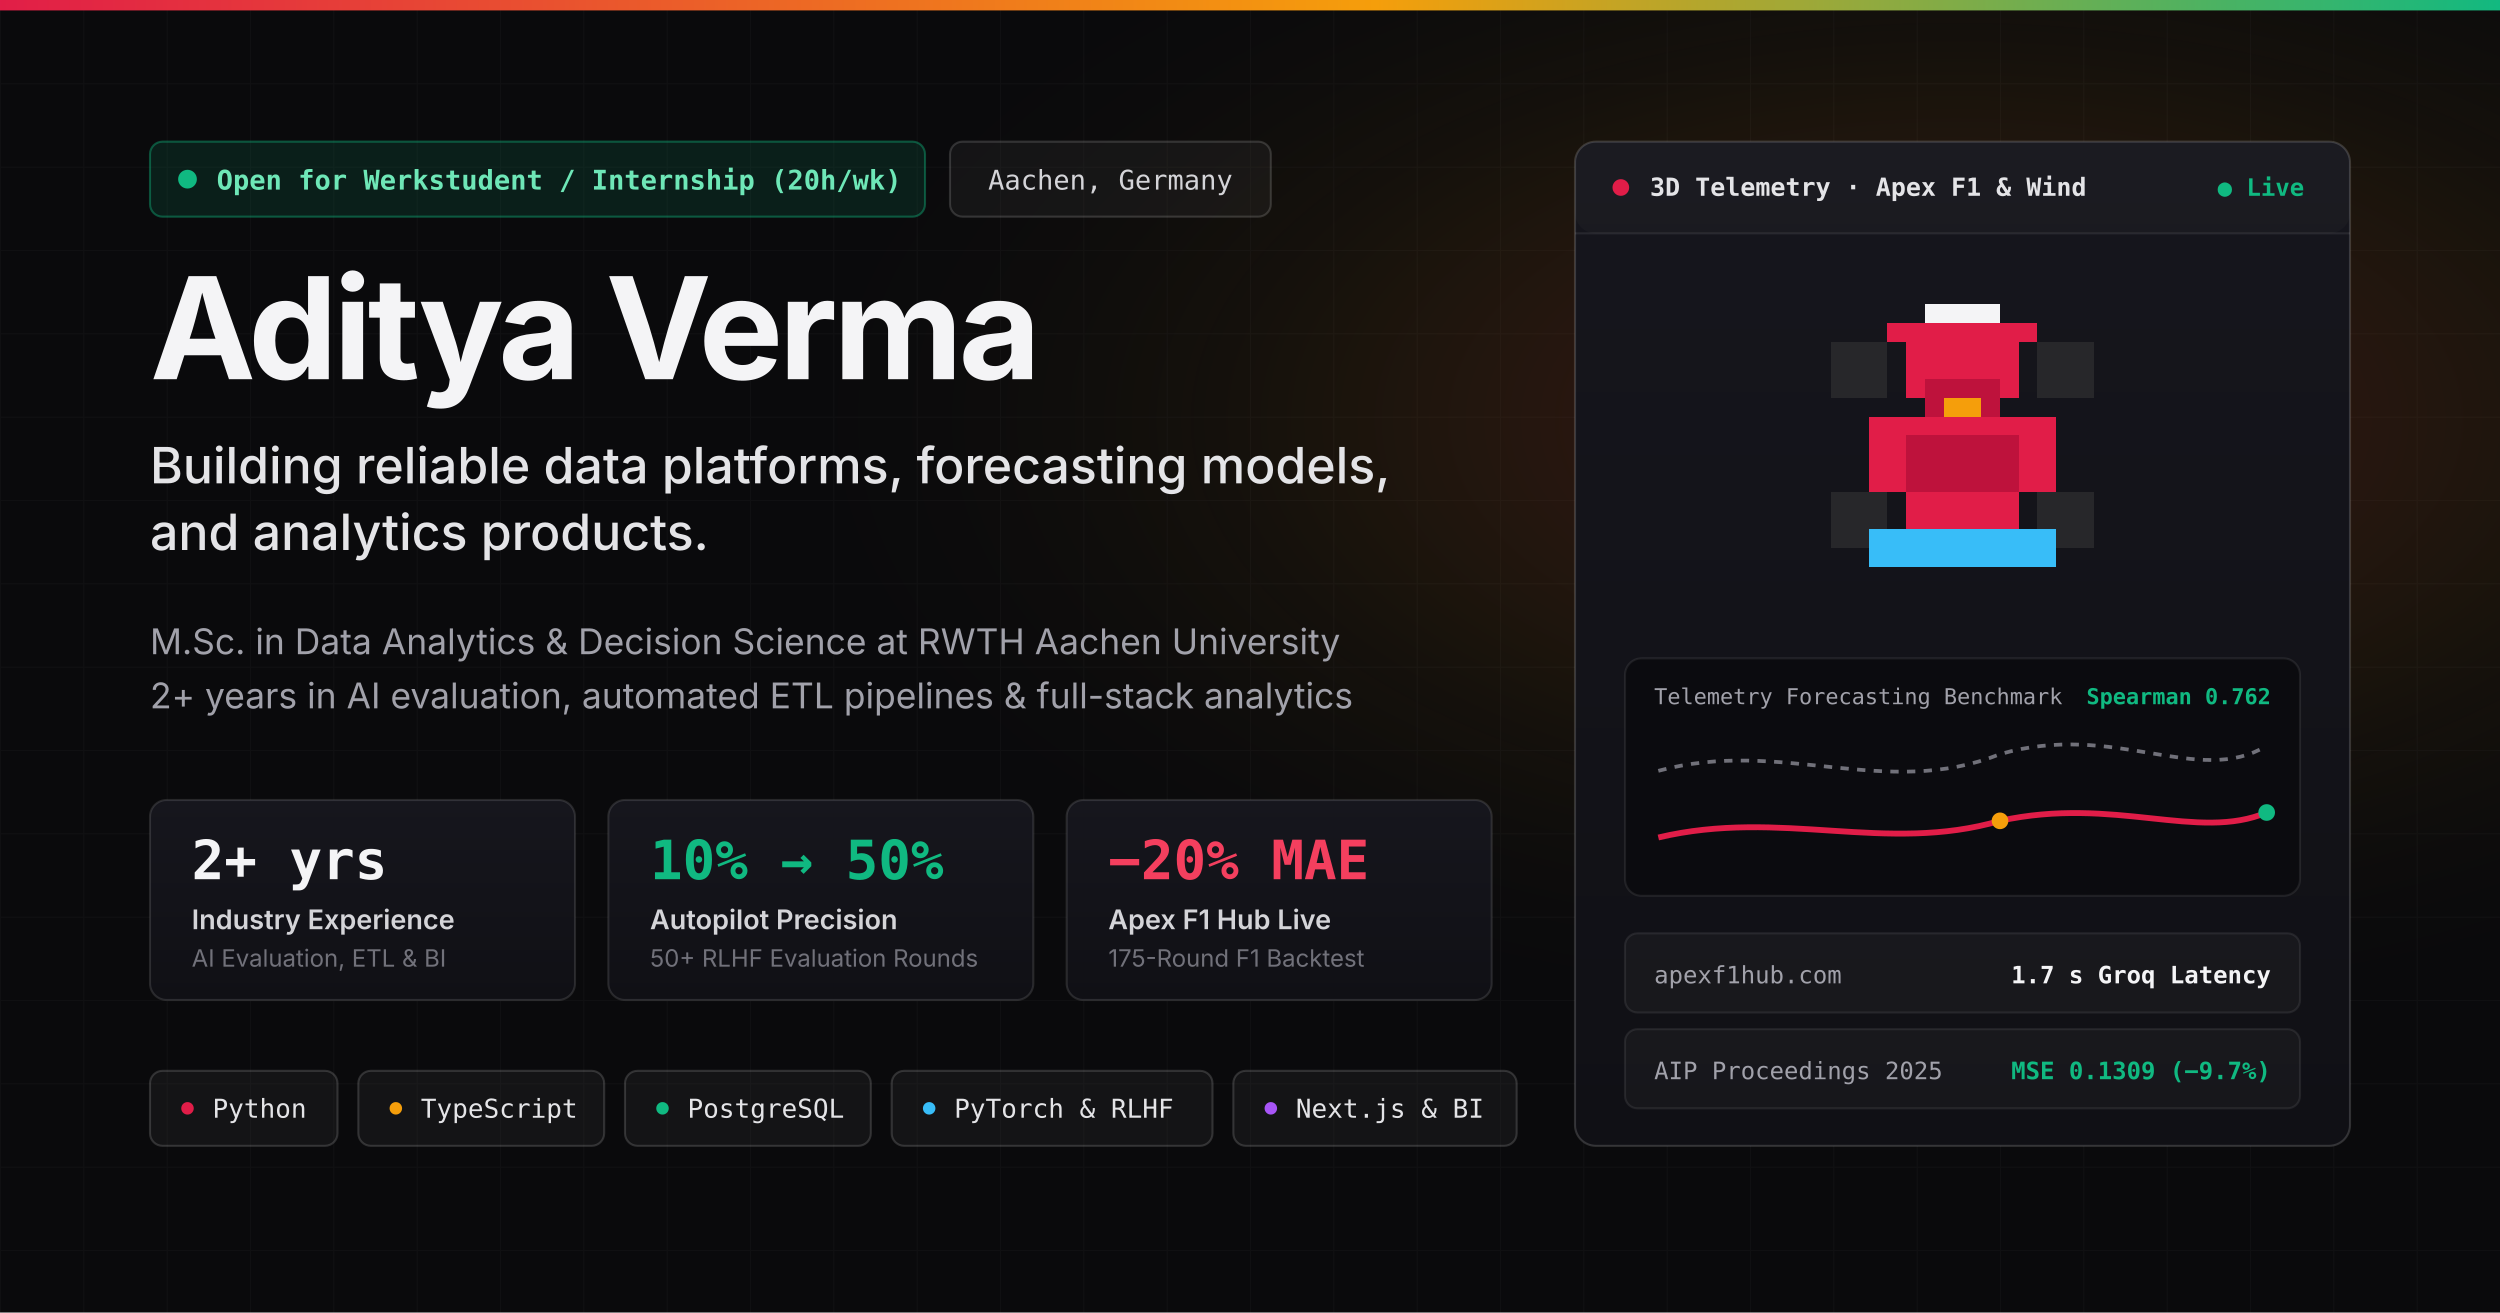
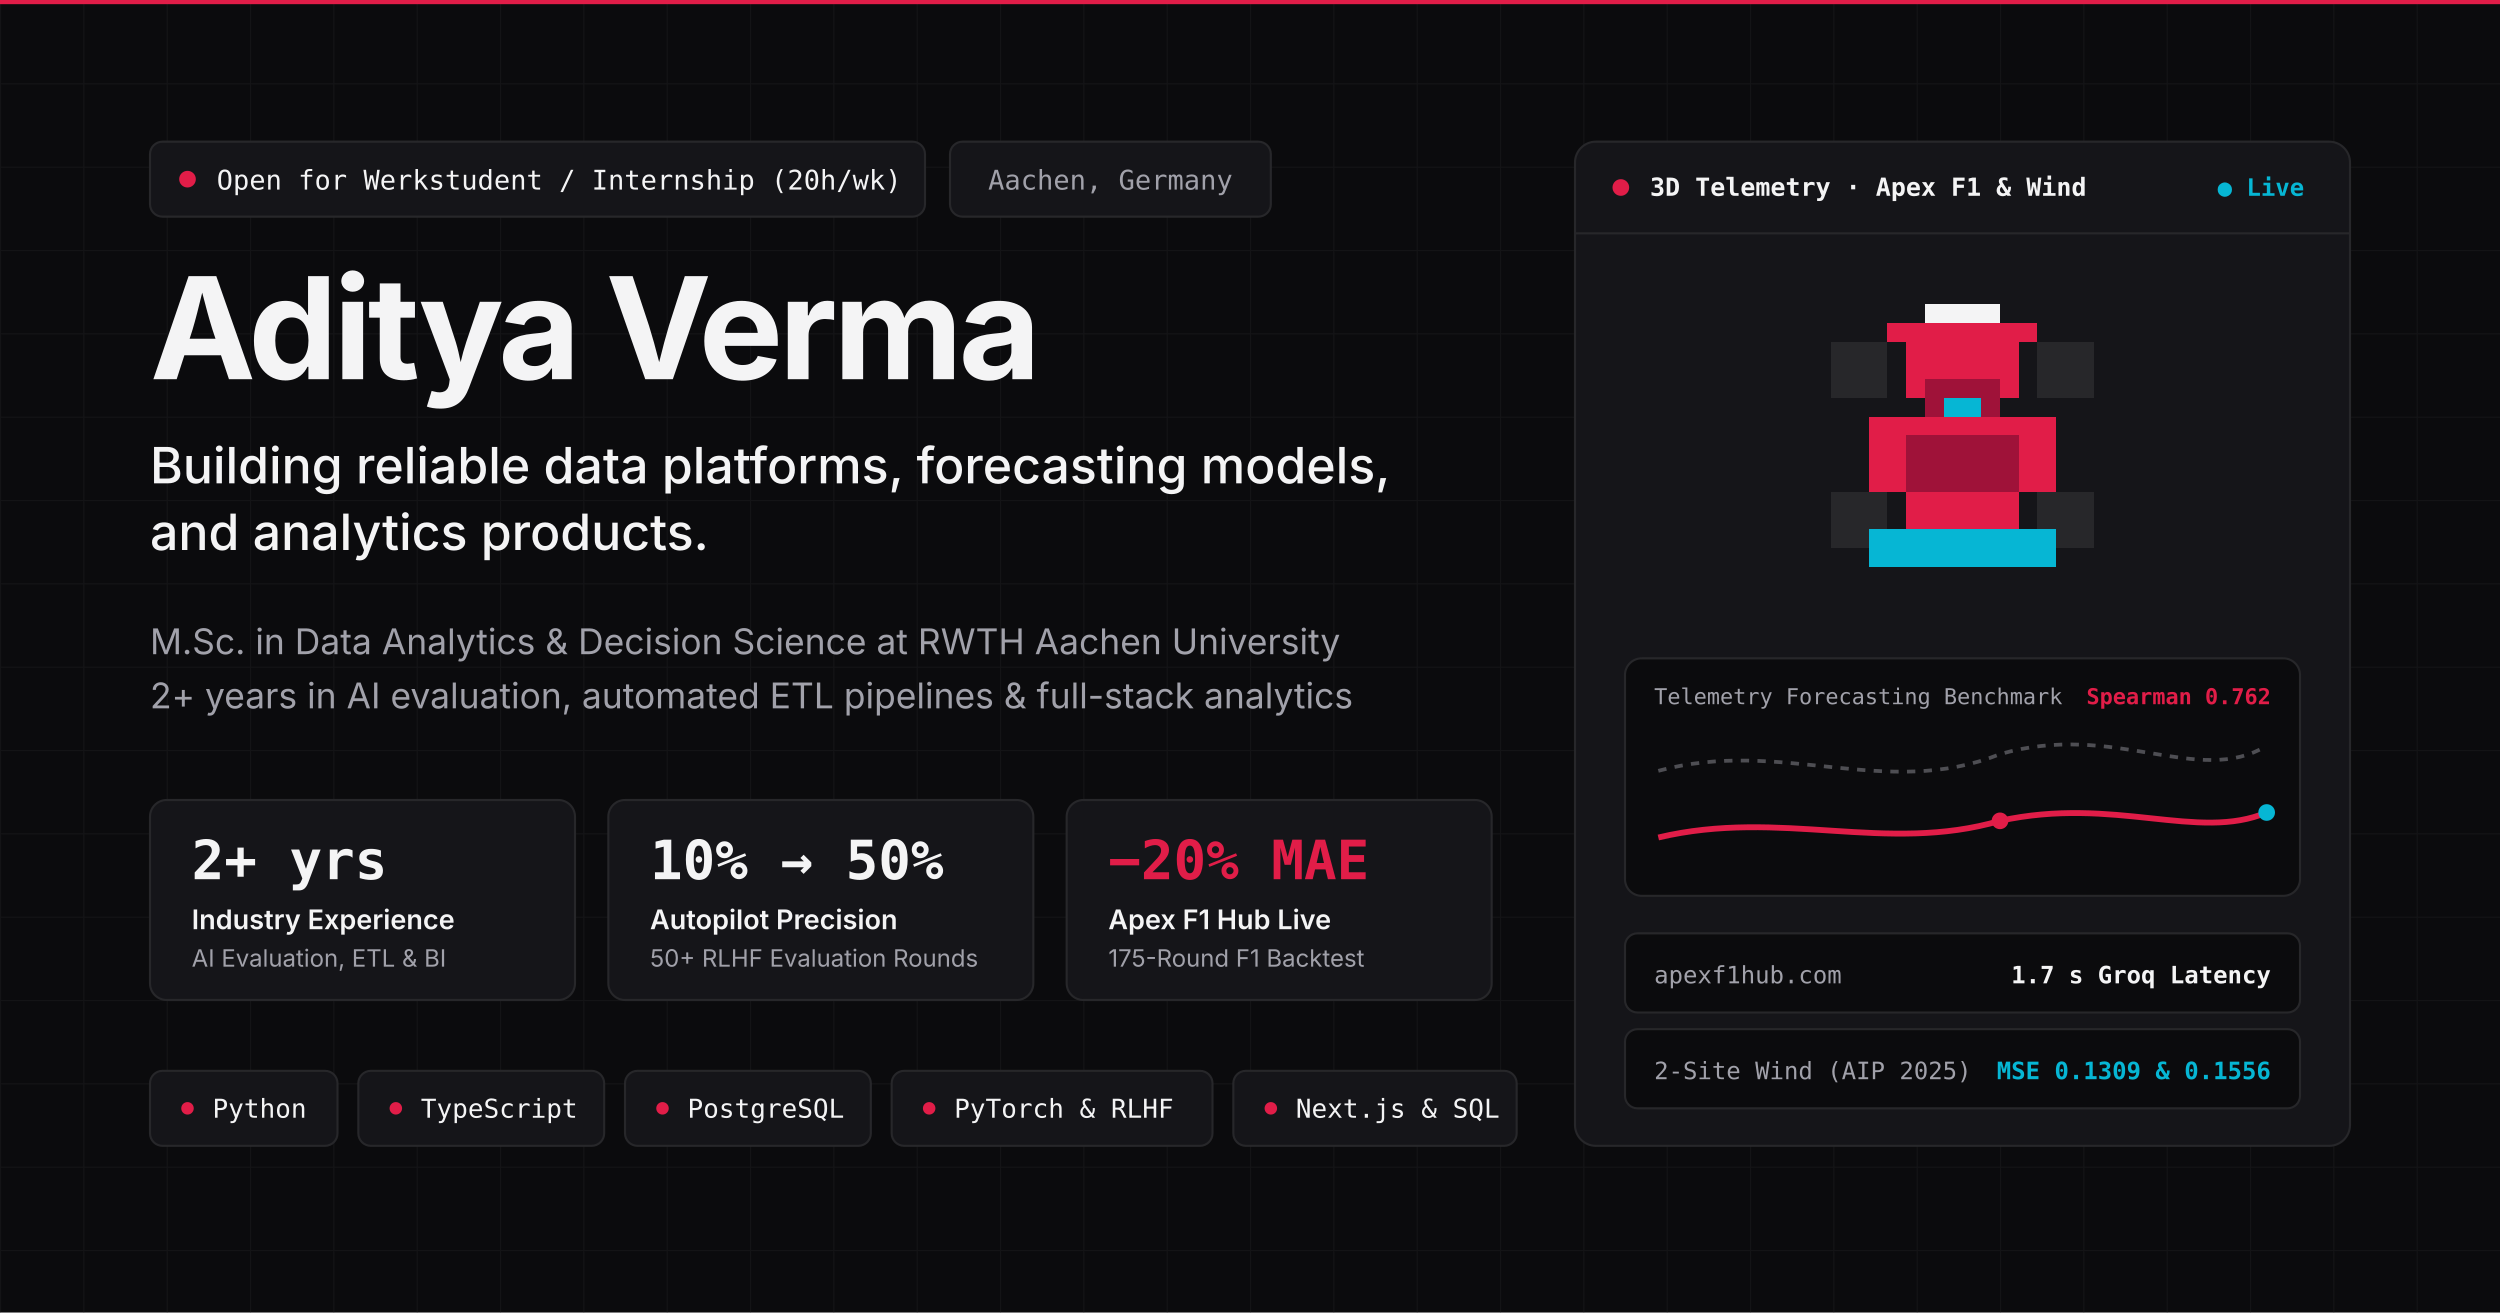
<svg xmlns="http://www.w3.org/2000/svg" width="1200" height="630" viewBox="0 0 1200 630">
  <defs>
-     <radialGradient id="glowRed" cx="78%" cy="32%" r="48%">
-       <stop offset="0%" stop-color="#e11d48" stop-opacity="0.22" />
-       <stop offset="55%" stop-color="#f59e0b" stop-opacity="0.06" />
-       <stop offset="100%" stop-color="#0a0a0c" stop-opacity="0" />
-     </radialGradient>
-     <linearGradient id="topBar" x1="0%" y1="0%" x2="100%" y2="0%">
-       <stop offset="0%" stop-color="#e11d48" />
-       <stop offset="55%" stop-color="#f59e0b" />
-       <stop offset="100%" stop-color="#10b981" />
-     </linearGradient>
-     <linearGradient id="cardGrad" x1="0%" y1="0%" x2="0%" y2="100%">
-       <stop offset="0%" stop-color="#16161d" />
-       <stop offset="100%" stop-color="#101015" />
-     </linearGradient>
    <pattern id="grid" width="40" height="40" patternUnits="userSpaceOnUse">
-       <path d="M 40 0 L 0 0 0 40" fill="none" stroke="#ffffff" stroke-opacity="0.025" stroke-width="1" />
+       <path d="M 40 0 L 0 0 0 40" fill="none" stroke="#27272A" stroke-opacity="0.35" stroke-width="1" />
    </pattern>
  </defs>
-   <rect width="1200" height="630" fill="#0a0a0c" />
+   <rect width="1200" height="630" fill="#0B0B0D" />
  <rect width="1200" height="630" fill="url(#grid)" />
-   <rect width="1200" height="630" fill="url(#glowRed)" />
-   <rect x="0" y="0" width="1200" height="5" fill="url(#topBar)" />
+   <rect x="0" y="0" width="1200" height="2" fill="#E11D48" />
  <g transform="translate(72, 68)">
-     <rect x="0" y="0" width="372" height="36" rx="6" fill="#10b981" fill-opacity="0.12" stroke="#10b981" stroke-opacity="0.4" />
-     <circle cx="18" cy="18" r="4.5" fill="#10b981" />
-     <text x="32" y="23" fill="#6ee7b7" font-family="'JetBrains Mono', 'SFMono-Regular', Menlo, monospace" font-size="13" font-weight="600">
+     <rect x="0" y="0" width="372" height="36" rx="6" fill="#151519" stroke="#27272A" stroke-width="1" />
+     <circle cx="18" cy="18" r="4" fill="#E11D48" />
+     <text x="32" y="23" fill="#F4F4F5" font-family="'JetBrains Mono', 'SFMono-Regular', Menlo, monospace" font-size="13" font-weight="500">
      Open for Werkstudent / Internship (20h/wk)
    </text>
-     <rect x="384" y="0" width="154" height="36" rx="6" fill="#ffffff" fill-opacity="0.04" stroke="#ffffff" stroke-opacity="0.15" />
-     <text x="461" y="23" text-anchor="middle" fill="#d4d4d8" font-family="'JetBrains Mono', 'SFMono-Regular', Menlo, monospace" font-size="13" font-weight="500">
+     <rect x="384" y="0" width="154" height="36" rx="6" fill="#151519" stroke="#27272A" stroke-width="1" />
+     <text x="461" y="23" text-anchor="middle" fill="#A1A1AA" font-family="'JetBrains Mono', 'SFMono-Regular', Menlo, monospace" font-size="13" font-weight="500">
      Aachen, Germany
    </text>
  </g>
-   <text x="72" y="182" fill="#f4f4f6" font-family="'Space Grotesk', -apple-system, BlinkMacSystemFont, 'Segoe UI', sans-serif" font-size="68" font-weight="700" letter-spacing="-2">
+   <text x="72" y="182" fill="#F4F4F5" font-family="'Space Grotesk', -apple-system, BlinkMacSystemFont, 'Segoe UI', sans-serif" font-size="68" font-weight="700" letter-spacing="-2">
    Aditya Verma
  </text>
-   <text x="72" y="232" fill="#e4e4e7" font-family="'Space Grotesk', -apple-system, BlinkMacSystemFont, 'Segoe UI', sans-serif" font-size="24" font-weight="500">
+   <text x="72" y="232" fill="#F4F4F5" font-family="'Space Grotesk', -apple-system, BlinkMacSystemFont, 'Segoe UI', sans-serif" font-size="24" font-weight="500">
    Building reliable data platforms, forecasting models,
  </text>
-   <text x="72" y="264" fill="#e4e4e7" font-family="'Space Grotesk', -apple-system, BlinkMacSystemFont, 'Segoe UI', sans-serif" font-size="24" font-weight="500">
+   <text x="72" y="264" fill="#F4F4F5" font-family="'Space Grotesk', -apple-system, BlinkMacSystemFont, 'Segoe UI', sans-serif" font-size="24" font-weight="500">
    and analytics products.
  </text>
-   <text x="72" y="314" fill="#a1a1aa" font-family="'Inter', -apple-system, BlinkMacSystemFont, 'Segoe UI', sans-serif" font-size="17" font-weight="400">
+   <text x="72" y="314" fill="#A1A1AA" font-family="'Inter', -apple-system, BlinkMacSystemFont, 'Segoe UI', sans-serif" font-size="17" font-weight="400">
    M.Sc. in Data Analytics &amp; Decision Science at RWTH Aachen University
  </text>
-   <text x="72" y="340" fill="#a1a1aa" font-family="'Inter', -apple-system, BlinkMacSystemFont, 'Segoe UI', sans-serif" font-size="17" font-weight="400">
+   <text x="72" y="340" fill="#A1A1AA" font-family="'Inter', -apple-system, BlinkMacSystemFont, 'Segoe UI', sans-serif" font-size="17" font-weight="400">
    2+ years in AI evaluation, automated ETL pipelines &amp; full-stack analytics
  </text>
  <g transform="translate(72, 384)">
-     <rect x="0" y="0" width="204" height="96" rx="8" fill="url(#cardGrad)" stroke="#ffffff" stroke-opacity="0.12" />
-     <text x="20" y="38" fill="#f4f4f6" font-family="'JetBrains Mono', Menlo, monospace" font-size="26" font-weight="700">2+ yrs</text>
-     <text x="20" y="62" fill="#d4d4d8" font-family="'Inter', sans-serif" font-size="13" font-weight="600">Industry Experience</text>
-     <text x="20" y="80" fill="#71717a" font-family="'Inter', sans-serif" font-size="11.5">AI Evaluation, ETL &amp; BI</text>
-     <rect x="220" y="0" width="204" height="96" rx="8" fill="url(#cardGrad)" stroke="#ffffff" stroke-opacity="0.12" />
-     <text x="240" y="38" fill="#10b981" font-family="'JetBrains Mono', Menlo, monospace" font-size="26" font-weight="700">10% → 50%</text>
-     <text x="240" y="62" fill="#d4d4d8" font-family="'Inter', sans-serif" font-size="13" font-weight="600">Autopilot Precision</text>
-     <text x="240" y="80" fill="#71717a" font-family="'Inter', sans-serif" font-size="11.5">50+ RLHF Evaluation Rounds</text>
-     <rect x="440" y="0" width="204" height="96" rx="8" fill="url(#cardGrad)" stroke="#ffffff" stroke-opacity="0.12" />
-     <text x="460" y="38" fill="#f43f5e" font-family="'JetBrains Mono', Menlo, monospace" font-size="26" font-weight="700">−20% MAE</text>
-     <text x="460" y="62" fill="#d4d4d8" font-family="'Inter', sans-serif" font-size="13" font-weight="600">Apex F1 Hub Live</text>
-     <text x="460" y="80" fill="#71717a" font-family="'Inter', sans-serif" font-size="11.5">175-Round F1 Backtest</text>
+     <rect x="0" y="0" width="204" height="96" rx="8" fill="#151519" stroke="#27272A" stroke-width="1" />
+     <text x="20" y="38" fill="#F4F4F5" font-family="'JetBrains Mono', Menlo, monospace" font-size="26" font-weight="700">2+ yrs</text>
+     <text x="20" y="62" fill="#F4F4F5" font-family="'Inter', sans-serif" font-size="13" font-weight="600">Industry Experience</text>
+     <text x="20" y="80" fill="#A1A1AA" font-family="'Inter', sans-serif" font-size="11.5">AI Evaluation, ETL &amp; BI</text>
+     <rect x="220" y="0" width="204" height="96" rx="8" fill="#151519" stroke="#27272A" stroke-width="1" />
+     <text x="240" y="38" fill="#F4F4F5" font-family="'JetBrains Mono', Menlo, monospace" font-size="26" font-weight="700">10% → 50%</text>
+     <text x="240" y="62" fill="#F4F4F5" font-family="'Inter', sans-serif" font-size="13" font-weight="600">Autopilot Precision</text>
+     <text x="240" y="80" fill="#A1A1AA" font-family="'Inter', sans-serif" font-size="11.5">50+ RLHF Evaluation Rounds</text>
+     <rect x="440" y="0" width="204" height="96" rx="8" fill="#151519" stroke="#27272A" stroke-width="1" />
+     <text x="460" y="38" fill="#E11D48" font-family="'JetBrains Mono', Menlo, monospace" font-size="26" font-weight="700">−20% MAE</text>
+     <text x="460" y="62" fill="#F4F4F5" font-family="'Inter', sans-serif" font-size="13" font-weight="600">Apex F1 Hub Live</text>
+     <text x="460" y="80" fill="#A1A1AA" font-family="'Inter', sans-serif" font-size="11.5">175-Round F1 Backtest</text>
  </g>
  <g transform="translate(72, 514)">
-     <rect x="0" y="0" width="90" height="36" rx="6" fill="#ffffff" fill-opacity="0.04" stroke="#ffffff" stroke-opacity="0.15" />
-     <circle cx="18" cy="18" r="3" fill="#e11d48" />
-     <text x="30" y="22.5" fill="#e4e4e7" font-family="'JetBrains Mono', Menlo, monospace" font-size="12.5" font-weight="500">Python</text>
-     <rect x="100" y="0" width="118" height="36" rx="6" fill="#ffffff" fill-opacity="0.04" stroke="#ffffff" stroke-opacity="0.15" />
-     <circle cx="118" cy="18" r="3" fill="#f59e0b" />
-     <text x="130" y="22.5" fill="#e4e4e7" font-family="'JetBrains Mono', Menlo, monospace" font-size="12.5" font-weight="500">TypeScript</text>
-     <rect x="228" y="0" width="118" height="36" rx="6" fill="#ffffff" fill-opacity="0.04" stroke="#ffffff" stroke-opacity="0.15" />
-     <circle cx="246" cy="18" r="3" fill="#10b981" />
-     <text x="258" y="22.5" fill="#e4e4e7" font-family="'JetBrains Mono', Menlo, monospace" font-size="12.5" font-weight="500">PostgreSQL</text>
-     <rect x="356" y="0" width="154" height="36" rx="6" fill="#ffffff" fill-opacity="0.04" stroke="#ffffff" stroke-opacity="0.15" />
-     <circle cx="374" cy="18" r="3" fill="#38bdf8" />
-     <text x="386" y="22.5" fill="#e4e4e7" font-family="'JetBrains Mono', Menlo, monospace" font-size="12.5" font-weight="500">PyTorch &amp; RLHF</text>
-     <rect x="520" y="0" width="136" height="36" rx="6" fill="#ffffff" fill-opacity="0.04" stroke="#ffffff" stroke-opacity="0.15" />
-     <circle cx="538" cy="18" r="3" fill="#a855f7" />
-     <text x="550" y="22.5" fill="#e4e4e7" font-family="'JetBrains Mono', Menlo, monospace" font-size="12.5" font-weight="500">Next.js &amp; BI</text>
+     <rect x="0" y="0" width="90" height="36" rx="6" fill="#151519" stroke="#27272A" stroke-width="1" />
+     <circle cx="18" cy="18" r="3" fill="#E11D48" />
+     <text x="30" y="22.5" fill="#F4F4F5" font-family="'JetBrains Mono', Menlo, monospace" font-size="12.5" font-weight="500">Python</text>
+     <rect x="100" y="0" width="118" height="36" rx="6" fill="#151519" stroke="#27272A" stroke-width="1" />
+     <circle cx="118" cy="18" r="3" fill="#E11D48" />
+     <text x="130" y="22.5" fill="#F4F4F5" font-family="'JetBrains Mono', Menlo, monospace" font-size="12.5" font-weight="500">TypeScript</text>
+     <rect x="228" y="0" width="118" height="36" rx="6" fill="#151519" stroke="#27272A" stroke-width="1" />
+     <circle cx="246" cy="18" r="3" fill="#E11D48" />
+     <text x="258" y="22.5" fill="#F4F4F5" font-family="'JetBrains Mono', Menlo, monospace" font-size="12.5" font-weight="500">PostgreSQL</text>
+     <rect x="356" y="0" width="154" height="36" rx="6" fill="#151519" stroke="#27272A" stroke-width="1" />
+     <circle cx="374" cy="18" r="3" fill="#E11D48" />
+     <text x="386" y="22.5" fill="#F4F4F5" font-family="'JetBrains Mono', Menlo, monospace" font-size="12.5" font-weight="500">PyTorch &amp; RLHF</text>
+     <rect x="520" y="0" width="136" height="36" rx="6" fill="#151519" stroke="#27272A" stroke-width="1" />
+     <circle cx="538" cy="18" r="3" fill="#E11D48" />
+     <text x="550" y="22.5" fill="#F4F4F5" font-family="'JetBrains Mono', Menlo, monospace" font-size="12.5" font-weight="500">Next.js &amp; SQL</text>
  </g>
  <g transform="translate(756, 68)">
-     <rect x="0" y="0" width="372" height="482" rx="10" fill="url(#cardGrad)" stroke="#ffffff" stroke-opacity="0.16" />
-     <rect x="0" y="0" width="372" height="44" rx="10" fill="#ffffff" fill-opacity="0.02" />
-     <line x1="0" y1="44" x2="372" y2="44" stroke="#ffffff" stroke-opacity="0.08" />
-     <circle cx="22" cy="22" r="4" fill="#e11d48" />
-     <text x="36" y="26" fill="#e4e4e7" font-family="'JetBrains Mono', Menlo, monospace" font-size="12" font-weight="600">
+     <rect x="0" y="0" width="372" height="482" rx="10" fill="#151519" stroke="#27272A" stroke-width="1" />
+     <line x1="0" y1="44" x2="372" y2="44" stroke="#27272A" stroke-width="1" />
+     <circle cx="22" cy="22" r="4" fill="#E11D48" />
+     <text x="36" y="26" fill="#F4F4F5" font-family="'JetBrains Mono', Menlo, monospace" font-size="12" font-weight="600">
      3D Telemetry · Apex F1 &amp; Wind
    </text>
-     <text x="350" y="26" text-anchor="end" fill="#10b981" font-family="'JetBrains Mono', Menlo, monospace" font-size="11.5" font-weight="600">
+     <text x="350" y="26" text-anchor="end" fill="#06B6D4" font-family="'JetBrains Mono', Menlo, monospace" font-size="11.5" font-weight="600">
      ● Live
    </text>
    <g transform="translate(114, 78) scale(9)" shape-rendering="crispEdges">
-       <rect x="6" y="0" width="4" height="1" fill="#f4f4f6" />
-       <rect x="4" y="1" width="8" height="1" fill="#e11d48" />
-       <rect x="1" y="2" width="3" height="3" fill="#27272a" />
-       <rect x="12" y="2" width="3" height="3" fill="#27272a" />
-       <rect x="5" y="2" width="6" height="3" fill="#e11d48" />
-       <rect x="6" y="4" width="4" height="3" fill="#be123c" />
-       <rect x="7" y="5" width="2" height="2" fill="#f59e0b" />
-       <rect x="3" y="6" width="10" height="4" fill="#e11d48" />
-       <rect x="5" y="7" width="6" height="3" fill="#be123c" />
-       <rect x="1" y="10" width="3" height="3" fill="#27272a" />
-       <rect x="12" y="10" width="3" height="3" fill="#27272a" />
-       <rect x="5" y="10" width="6" height="2" fill="#e11d48" />
-       <rect x="3" y="12" width="10" height="2" fill="#38bdf8" />
+       <rect x="6" y="0" width="4" height="1" fill="#F4F4F5" />
+       <rect x="4" y="1" width="8" height="1" fill="#E11D48" />
+       <rect x="1" y="2" width="3" height="3" fill="#27272A" />
+       <rect x="12" y="2" width="3" height="3" fill="#27272A" />
+       <rect x="5" y="2" width="6" height="3" fill="#E11D48" />
+       <rect x="6" y="4" width="4" height="3" fill="#9F1239" />
+       <rect x="7" y="5" width="2" height="2" fill="#06B6D4" />
+       <rect x="3" y="6" width="10" height="4" fill="#E11D48" />
+       <rect x="5" y="7" width="6" height="3" fill="#9F1239" />
+       <rect x="1" y="10" width="3" height="3" fill="#27272A" />
+       <rect x="12" y="10" width="3" height="3" fill="#27272A" />
+       <rect x="5" y="10" width="6" height="2" fill="#E11D48" />
+       <rect x="3" y="12" width="10" height="2" fill="#06B6D4" />
    </g>
    <g transform="translate(24, 248)">
-       <rect x="0" y="0" width="324" height="114" rx="8" fill="#0b0b0f" stroke="#ffffff" stroke-opacity="0.08" />
-       <text x="14" y="22" fill="#a1a1aa" font-family="'JetBrains Mono', Menlo, monospace" font-size="10.5">
+       <rect x="0" y="0" width="324" height="114" rx="8" fill="#0B0B0D" stroke="#27272A" stroke-width="1" />
+       <text x="14" y="22" fill="#A1A1AA" font-family="'JetBrains Mono', Menlo, monospace" font-size="10.5">
        Telemetry Forecasting Benchmark
      </text>
-       <text x="310" y="22" text-anchor="end" fill="#10b981" font-family="'JetBrains Mono', Menlo, monospace" font-size="10.5" font-weight="700">
+       <text x="310" y="22" text-anchor="end" fill="#E11D48" font-family="'JetBrains Mono', Menlo, monospace" font-size="10.5" font-weight="700">
        Spearman 0.762
      </text>
-       <path d="M 16 54 C 75 38, 125 68, 180 46 C 235 30, 275 62, 308 42" fill="none" stroke="#71717a" stroke-width="1.8" stroke-dasharray="4 4" />
-       <path d="M 16 86 C 75 72, 125 94, 180 78 C 235 66, 275 88, 308 74" fill="none" stroke="#e11d48" stroke-width="2.8" />
-       <circle cx="180" cy="78" r="4" fill="#f59e0b" />
-       <circle cx="308" cy="74" r="4" fill="#10b981" />
+       <path d="M 16 54 C 75 38, 125 68, 180 46 C 235 30, 275 62, 308 42" fill="none" stroke="#A1A1AA" stroke-opacity="0.45" stroke-width="1.8" stroke-dasharray="4 4" />
+       <path d="M 16 86 C 75 72, 125 94, 180 78 C 235 66, 275 88, 308 74" fill="none" stroke="#E11D48" stroke-width="2.8" />
+       <circle cx="180" cy="78" r="4" fill="#E11D48" />
+       <circle cx="308" cy="74" r="4" fill="#06B6D4" />
    </g>
    <g transform="translate(24, 380)">
-       <rect x="0" y="0" width="324" height="38" rx="6" fill="#ffffff" fill-opacity="0.03" stroke="#ffffff" stroke-opacity="0.08" />
-       <text x="14" y="24" fill="#a1a1aa" font-family="'JetBrains Mono', Menlo, monospace" font-size="11.5">apexf1hub.com</text>
-       <text x="310" y="24" text-anchor="end" fill="#f4f4f6" font-family="'JetBrains Mono', Menlo, monospace" font-size="11.5" font-weight="600">1.7 s Groq Latency</text>
-       <rect x="0" y="46" width="324" height="38" rx="6" fill="#ffffff" fill-opacity="0.03" stroke="#ffffff" stroke-opacity="0.08" />
-       <text x="14" y="70" fill="#a1a1aa" font-family="'JetBrains Mono', Menlo, monospace" font-size="11.5">AIP Proceedings 2025</text>
-       <text x="310" y="70" text-anchor="end" fill="#10b981" font-family="'JetBrains Mono', Menlo, monospace" font-size="11.5" font-weight="600">MSE 0.1309 (−9.7%)</text>
+       <rect x="0" y="0" width="324" height="38" rx="6" fill="#0B0B0D" stroke="#27272A" stroke-width="1" />
+       <text x="14" y="24" fill="#A1A1AA" font-family="'JetBrains Mono', Menlo, monospace" font-size="11.5">apexf1hub.com</text>
+       <text x="310" y="24" text-anchor="end" fill="#F4F4F5" font-family="'JetBrains Mono', Menlo, monospace" font-size="11.5" font-weight="600">1.7 s Groq Latency</text>
+       <rect x="0" y="46" width="324" height="38" rx="6" fill="#0B0B0D" stroke="#27272A" stroke-width="1" />
+       <text x="14" y="70" fill="#A1A1AA" font-family="'JetBrains Mono', Menlo, monospace" font-size="11.5">2-Site Wind (AIP 2025)</text>
+       <text x="310" y="70" text-anchor="end" fill="#06B6D4" font-family="'JetBrains Mono', Menlo, monospace" font-size="11.5" font-weight="600">MSE 0.1309 &amp; 0.1556</text>
    </g>
  </g>
</svg>
